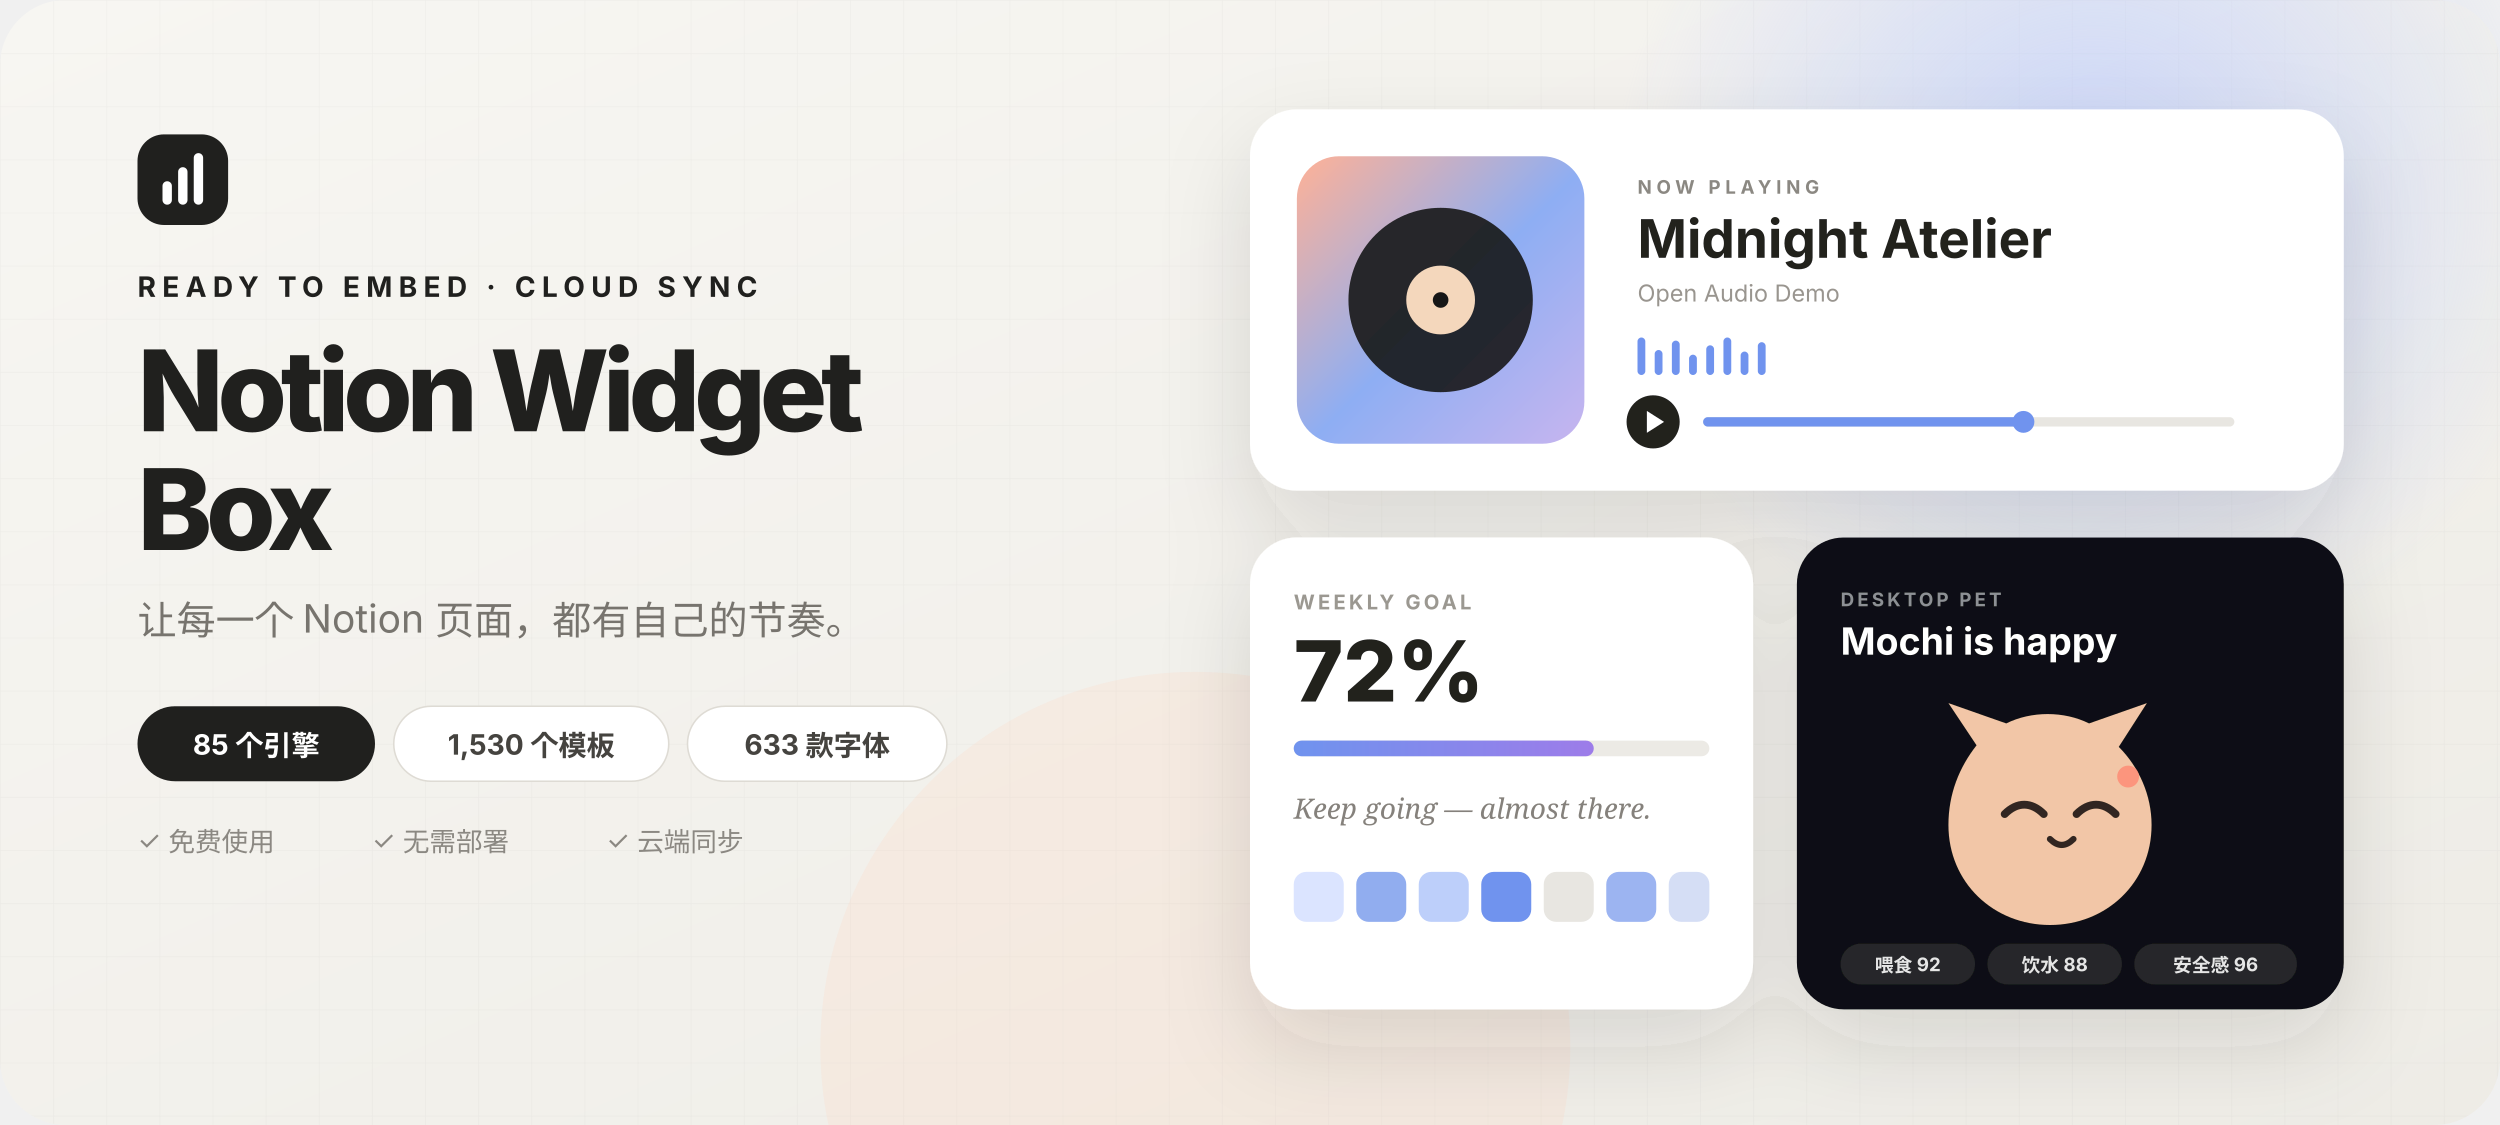
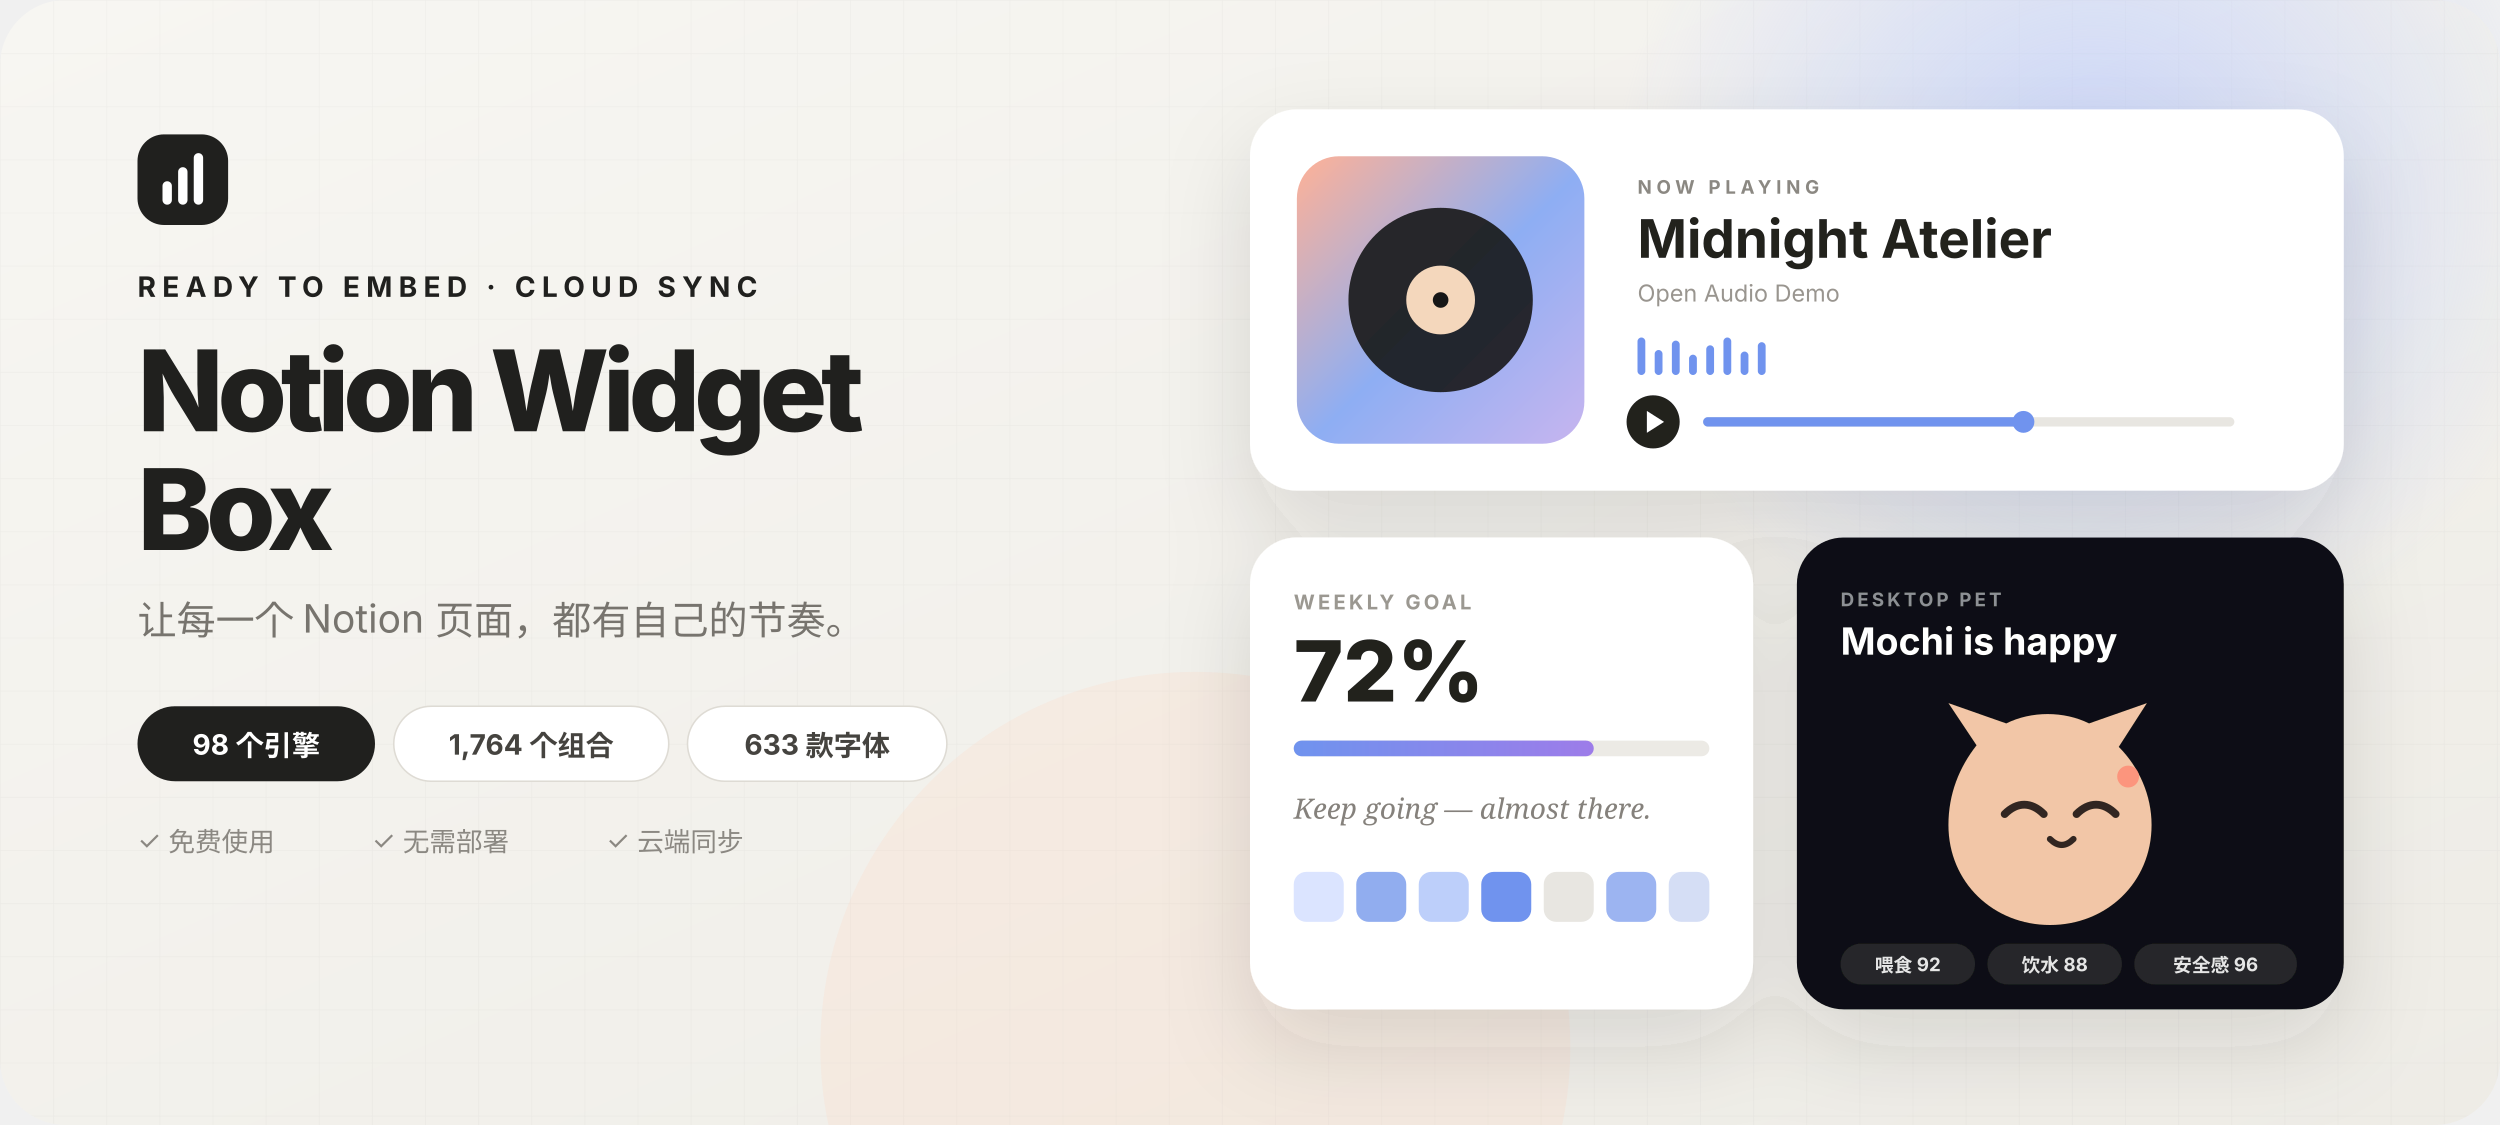
<svg xmlns="http://www.w3.org/2000/svg" width="1600" height="720" viewBox="0 0 1600 720" role="img" aria-labelledby="title description">
  <defs>
    <linearGradient id="background" x1="0" y1="0" x2="1" y2="1">
      <stop offset="0" stop-color="#f7f6f2" />
      <stop offset="1" stop-color="#eeece6" />
    </linearGradient>
    <linearGradient id="cover" x1="0" y1="0" x2="1" y2="1">
      <stop offset="0" stop-color="#ffb196" />
      <stop offset=".52" stop-color="#8eaef3" />
      <stop offset="1" stop-color="#c7b5ef" />
    </linearGradient>
    <linearGradient id="progress" x1="0" y1="0" x2="1" y2="0">
      <stop offset="0" stop-color="#6f93ee" />
      <stop offset="1" stop-color="#9d7ce9" />
    </linearGradient>
    <radialGradient id="glow">
      <stop offset="0" stop-color="#b8c9ff" stop-opacity=".72" />
      <stop offset="1" stop-color="#b8c9ff" stop-opacity="0" />
    </radialGradient>
    <filter id="shadow" x="-30%" y="-30%" width="160%" height="180%">
      <feDropShadow dx="0" dy="24" stdDeviation="28" flood-color="#302d27" flood-opacity=".13" />
    </filter>
    <pattern id="grid" width="34" height="34" patternUnits="userSpaceOnUse">
      <path d="M34 0H0V34" fill="none" stroke="#262522" stroke-opacity=".035" />
    </pattern>
  </defs>
  <rect width="1600" height="720" rx="42" fill="url(#background)" />
  <rect width="1600" height="720" rx="42" fill="url(#grid)" />
  <circle cx="1340" cy="130" r="310" fill="url(#glow)" />
  <circle cx="765" cy="670" r="240" fill="#ffd0ba" opacity=".2" />
  <g transform="translate(88 86)">
    <rect width="58" height="58" rx="17" fill="#20201e" />
    <rect x="16" y="30" width="6" height="15" rx="3" fill="#fff" />
    <rect x="26" y="21" width="6" height="24" rx="3" fill="#fff" />
    <rect x="36" y="12" width="6" height="33" rx="3" fill="#fff" />
    <text x="0" y="104" fill="#20201e" font-family="-apple-system,BlinkMacSystemFont,'Segoe UI',sans-serif" font-size="18" font-weight="700" letter-spacing="4">READY TO EMBED · CLOUD SYNC</text>
    <text x="0" y="190" fill="#20201e" font-family="-apple-system,BlinkMacSystemFont,'Segoe UI',sans-serif" font-size="72" font-weight="800" letter-spacing="-4">Notion Widget</text>
    <text x="0" y="266" fill="#20201e" font-family="-apple-system,BlinkMacSystemFont,'Segoe UI',sans-serif" font-size="72" font-weight="800" letter-spacing="-4">Box</text>
    <text x="0" y="320" fill="#77746e" font-family="-apple-system,BlinkMacSystemFont,'Segoe UI',sans-serif" font-size="25">让每一个 Notion 页面，都有自己的节奏。</text>
    <g transform="translate(0 366)" font-family="-apple-system,BlinkMacSystemFont,'Segoe UI',sans-serif" font-size="18" font-weight="700">
      <rect width="152" height="48" rx="24" fill="#20201e" />
-       <text x="76" y="31" fill="#fff" text-anchor="middle">85 个引擎</text>
+       <text x="76" y="31" fill="#fff" text-anchor="middle">98 个引擎</text>
      <rect x="164" width="176" height="48" rx="24" fill="#fff" stroke="#dedbd4" />
-       <text x="252" y="31" fill="#45433f" text-anchor="middle">1,530 个模板</text>
+       <text x="252" y="31" fill="#45433f" text-anchor="middle">1,764 个组合</text>
      <rect x="352" width="166" height="48" rx="24" fill="#fff" stroke="#dedbd4" />
      <text x="435" y="31" fill="#45433f" text-anchor="middle">633 款字体</text>
    </g>
    <g transform="translate(0 458)" fill="#8b8882" font-family="-apple-system,BlinkMacSystemFont,'Segoe UI',sans-serif" font-size="17">
      <text y="0">✓ 免费使用</text>
      <text x="150" y="0">✓ 无需部署</text>
      <text x="300" y="0">✓ 云端同步</text>
    </g>
  </g>
  <g filter="url(#shadow)">
    <g transform="translate(800 70)">
      <rect width="700" height="244" rx="30" fill="#fff" />
      <rect x="30" y="30" width="184" height="184" rx="27" fill="url(#cover)" />
      <circle cx="122" cy="122" r="59" fill="#171717" opacity=".9" />
      <circle cx="122" cy="122" r="22" fill="#f4d7bc" />
      <circle cx="122" cy="122" r="5" fill="#171717" />
      <text x="248" y="54" fill="#8b8882" font-family="-apple-system,BlinkMacSystemFont,'Segoe UI',sans-serif" font-size="12" font-weight="700" letter-spacing="3">NOW PLAYING</text>
      <text x="248" y="95" fill="#20201e" font-family="-apple-system,BlinkMacSystemFont,'Segoe UI',sans-serif" font-size="34" font-weight="750">Midnight Atelier</text>
      <text x="248" y="123" fill="#99958f" font-family="-apple-system,BlinkMacSystemFont,'Segoe UI',sans-serif" font-size="15">Open Audio Demo</text>
      <g transform="translate(248 146)" fill="#6f93ee">
        <rect width="5" height="24" rx="2.5" />
        <rect x="11" y="8" width="5" height="16" rx="2.5" />
        <rect x="22" y="2" width="5" height="22" rx="2.5" />
        <rect x="33" y="11" width="5" height="13" rx="2.5" />
        <rect x="44" y="5" width="5" height="19" rx="2.5" />
        <rect x="55" width="5" height="24" rx="2.5" />
        <rect x="66" y="9" width="5" height="15" rx="2.5" />
        <rect x="77" y="3" width="5" height="21" rx="2.5" />
      </g>
      <circle cx="258" cy="200" r="17" fill="#20201e" />
      <path d="m254 193 11 7-11 7Z" fill="#fff" />
      <rect x="290" y="197" width="340" height="6" rx="3" fill="#e8e6e1" />
      <rect x="290" y="197" width="205" height="6" rx="3" fill="#6f93ee" />
      <circle cx="495" cy="200" r="7" fill="#6f93ee" />
    </g>
    <g transform="translate(800 344)">
      <rect width="322" height="302" rx="30" fill="#fff" />
      <text x="28" y="46" fill="#9b9891" font-family="-apple-system,BlinkMacSystemFont,'Segoe UI',sans-serif" font-size="13" font-weight="700" letter-spacing="2">WEEKLY GOAL</text>
      <text x="28" y="105" fill="#20201e" font-family="-apple-system,BlinkMacSystemFont,'Segoe UI',sans-serif" font-size="54" font-weight="780">72%</text>
      <rect x="28" y="130" width="266" height="10" rx="5" fill="#eceae5" />
      <rect x="28" y="130" width="192" height="10" rx="5" fill="url(#progress)" />
      <text x="28" y="180" fill="#85817b" font-family="Georgia,serif" font-size="18" font-style="italic">Keep going — almost there.</text>
      <g transform="translate(28 214)">
        <rect width="32" height="32" rx="8" fill="#dbe4ff" />
        <rect x="40" width="32" height="32" rx="8" fill="#91adef" />
        <rect x="80" width="32" height="32" rx="8" fill="#bdcffa" />
        <rect x="120" width="32" height="32" rx="8" fill="#6f93ee" />
        <rect x="160" width="32" height="32" rx="8" fill="#e8e6e1" />
        <rect x="200" width="32" height="32" rx="8" fill="#9cb4f1" />
        <rect x="240" width="26" height="32" rx="8" fill="#d5def5" />
      </g>
    </g>
    <g transform="translate(1150 344)">
      <rect width="350" height="302" rx="30" fill="#101113" />
      <text x="28" y="44" fill="#8d9095" font-family="-apple-system,BlinkMacSystemFont,'Segoe UI',sans-serif" font-size="12" font-weight="700" letter-spacing="2">DESKTOP PET</text>
      <text x="28" y="75" fill="#fff" font-family="-apple-system,BlinkMacSystemFont,'Segoe UI',sans-serif" font-size="24" font-weight="720">Mochi is happy</text>
      <g transform="translate(85 95)">
        <path d="M30 38 12 11l37 13c16-8 37-8 53 0l37-13-18 28c13 13 21 31 21 50 0 37-29 64-65 64S12 126 12 89c0-20 7-37 18-51Z" fill="#f2c6a7" />
        <path d="M48 82c8-8 17-8 25 0M94 82c8-8 17-8 25 0" fill="none" stroke="#332720" stroke-width="5" stroke-linecap="round" />
        <path d="M77 98c5 5 10 5 15 0" fill="none" stroke="#332720" stroke-width="4" stroke-linecap="round" />
        <circle cx="127" cy="58" r="7" fill="#ff846f" opacity=".75" />
      </g>
      <g transform="translate(28 260)" font-family="-apple-system,BlinkMacSystemFont,'Segoe UI',sans-serif" font-size="12" font-weight="700">
        <rect width="86" height="26" rx="13" fill="#26272a" />
        <text x="43" y="18" fill="#e6e6e6" text-anchor="middle">喂食 92</text>
        <rect x="94" width="86" height="26" rx="13" fill="#26272a" />
        <text x="137" y="18" fill="#e6e6e6" text-anchor="middle">饮水 88</text>
        <rect x="188" width="104" height="26" rx="13" fill="#26272a" />
        <text x="240" y="18" fill="#e6e6e6" text-anchor="middle">安全感 96</text>
      </g>
    </g>
  </g>
</svg>
